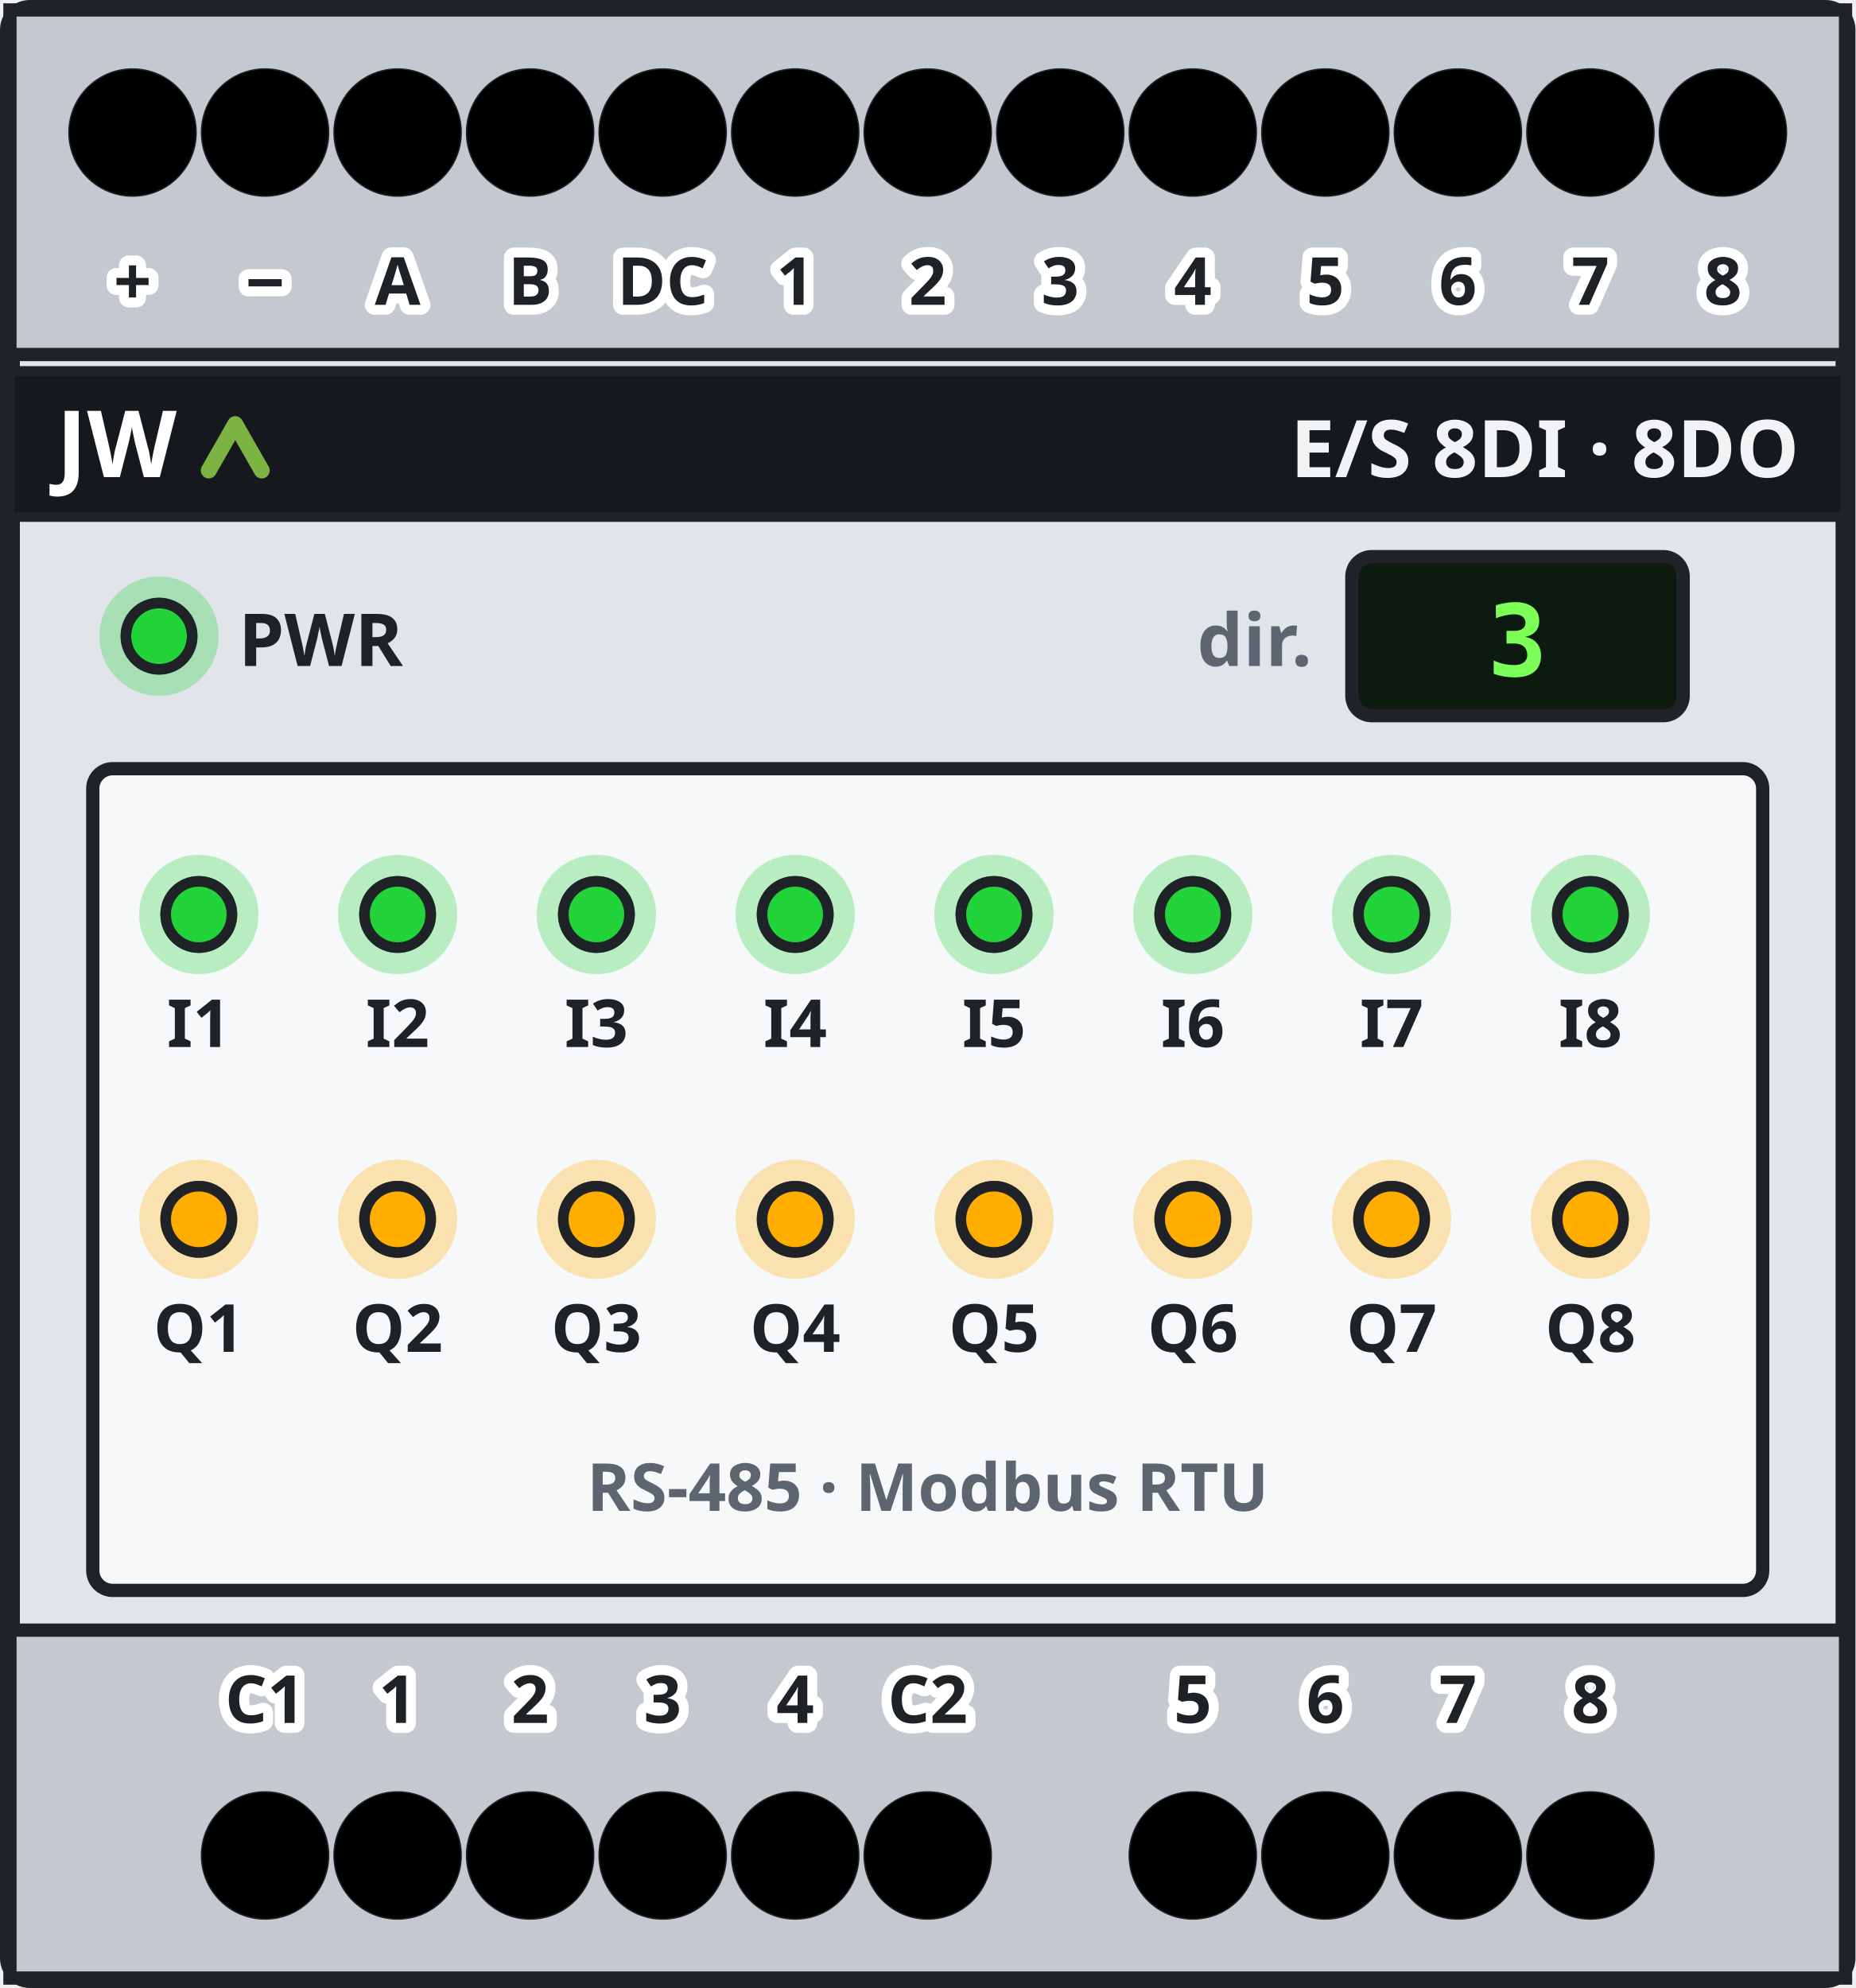
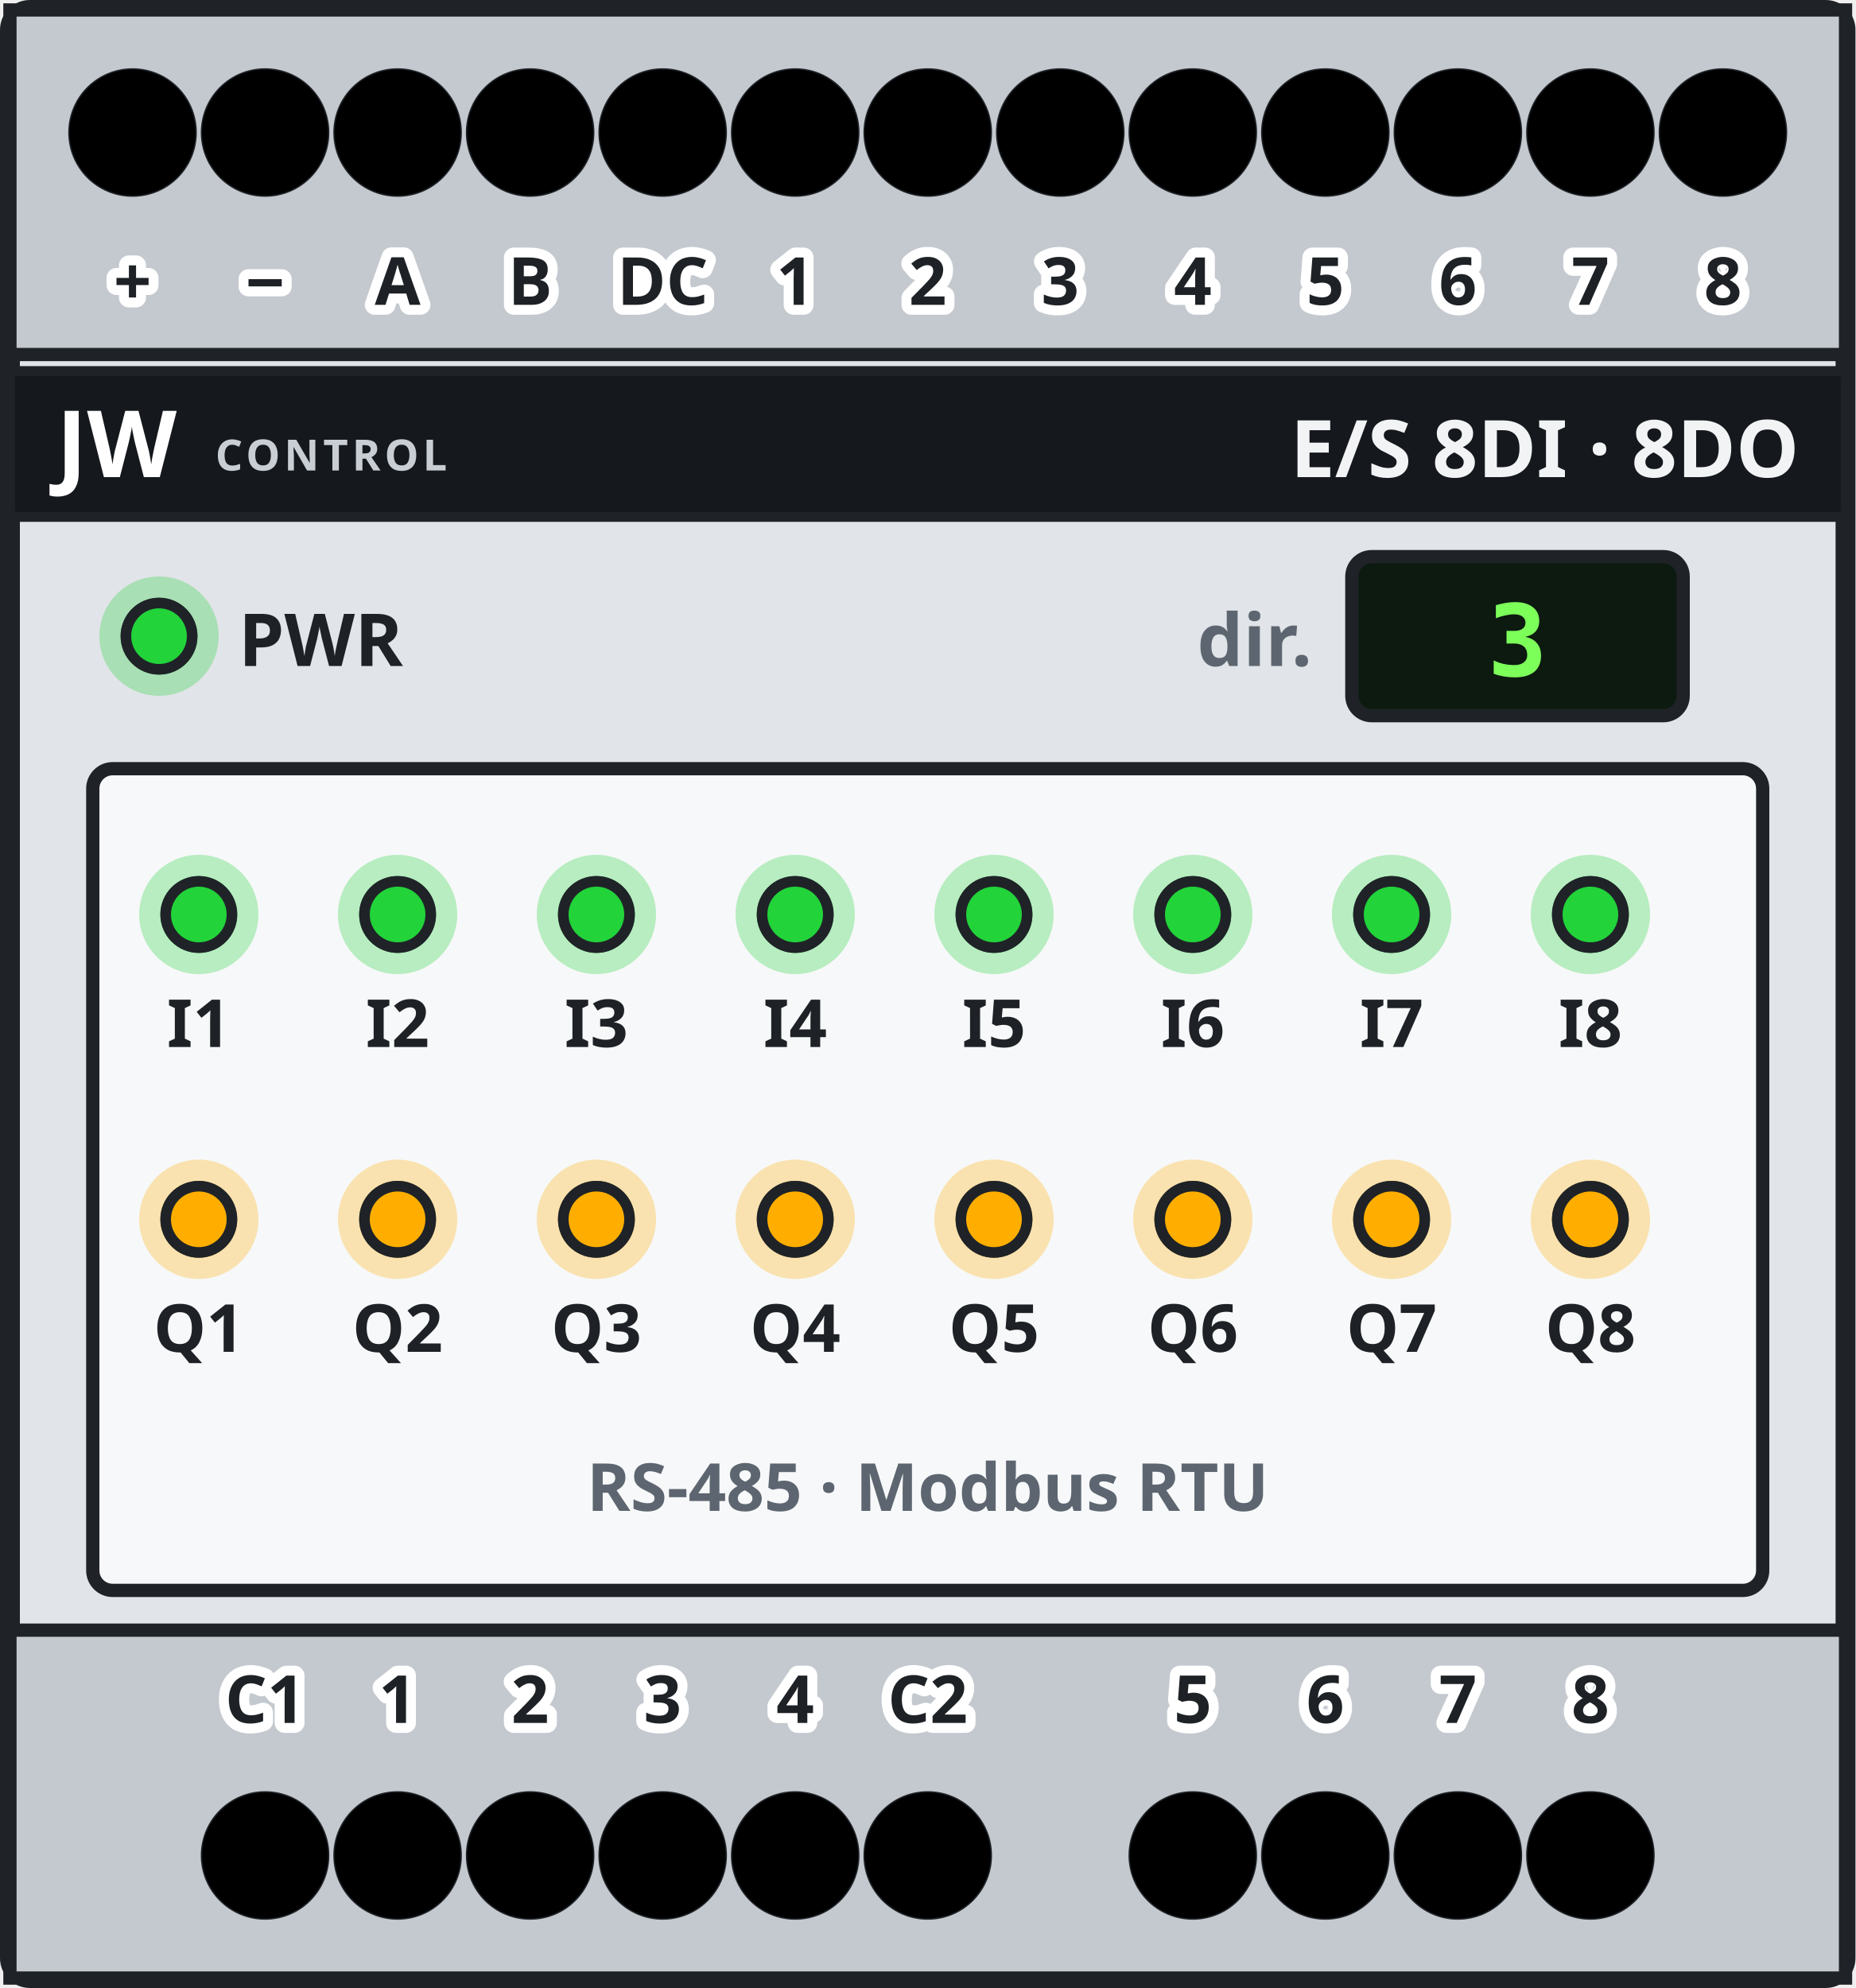
<svg xmlns="http://www.w3.org/2000/svg" viewBox="0 0 280 300" width="280" height="300" font-family="Segoe UI,Noto Sans,Arial,sans-serif">
  <rect x="1.5" y="1.5" width="277" height="297" rx="3" fill="#e1e4e8" stroke="#1f2328" stroke-width="3" />
  <rect x="1.5" y="1.5" width="277" height="52" fill="#c4c9cf" stroke="#1f2328" stroke-width="2" />
  <rect x="1.5" y="246" width="277" height="52.5" fill="#c4c9cf" stroke="#1f2328" stroke-width="2" />
  <circle cx="20" cy="20" r="8.5" fill="#fbfbfc" stroke="#1f2328" stroke-width="2.4" />
  <circle cx="20" cy="20" r="5.3" fill="none" stroke="#a3aab2" stroke-width="1.2" />
  <path d="M15.3 20h9.4 M20 15.3v9.4" fill="none" stroke="#2a2e33" stroke-width="3.4" stroke-linecap="round" />
  <circle class="jw-term" data-term="+" cx="20" cy="20" r="9.5" />
  <text x="20" y="46" font-size="10" font-weight="800" fill="#1e2226" text-anchor="middle" stroke="#ffffff" stroke-width="3" paint-order="stroke" stroke-linejoin="round">+</text>
  <circle cx="40" cy="20" r="8.5" fill="#fbfbfc" stroke="#1f2328" stroke-width="2.4" />
  <circle cx="40" cy="20" r="5.3" fill="none" stroke="#a3aab2" stroke-width="1.2" />
  <path d="M35.3 20h9.4 M40 15.3v9.4" fill="none" stroke="#2a2e33" stroke-width="3.4" stroke-linecap="round" />
  <circle class="jw-term" data-term="-" cx="40" cy="20" r="9.5" />
  <text x="40" y="46" font-size="10" font-weight="800" fill="#1e2226" text-anchor="middle" stroke="#ffffff" stroke-width="3" paint-order="stroke" stroke-linejoin="round">−</text>
  <circle cx="60" cy="20" r="8.5" fill="#fbfbfc" stroke="#1f2328" stroke-width="2.4" />
  <circle cx="60" cy="20" r="5.3" fill="none" stroke="#a3aab2" stroke-width="1.2" />
  <path d="M55.3 20h9.4 M60 15.3v9.4" fill="none" stroke="#2a2e33" stroke-width="3.4" stroke-linecap="round" />
  <circle class="jw-term" data-term="A" cx="60" cy="20" r="9.5" />
  <text x="60" y="46" font-size="10" font-weight="800" fill="#1e2226" text-anchor="middle" stroke="#ffffff" stroke-width="3" paint-order="stroke" stroke-linejoin="round">A</text>
  <circle cx="80" cy="20" r="8.5" fill="#fbfbfc" stroke="#1f2328" stroke-width="2.4" />
  <circle cx="80" cy="20" r="5.3" fill="none" stroke="#a3aab2" stroke-width="1.2" />
  <path d="M75.3 20h9.4 M80 15.3v9.4" fill="none" stroke="#2a2e33" stroke-width="3.4" stroke-linecap="round" />
  <circle class="jw-term" data-term="B" cx="80" cy="20" r="9.5" />
  <text x="80" y="46" font-size="10" font-weight="800" fill="#1e2226" text-anchor="middle" stroke="#ffffff" stroke-width="3" paint-order="stroke" stroke-linejoin="round">B</text>
  <circle cx="100" cy="20" r="8.5" fill="#fbfbfc" stroke="#1f2328" stroke-width="2.4" />
  <circle cx="100" cy="20" r="5.3" fill="none" stroke="#a3aab2" stroke-width="1.2" />
  <path d="M95.3 20h9.4 M100 15.3v9.4" fill="none" stroke="#2a2e33" stroke-width="3.4" stroke-linecap="round" />
  <circle class="jw-term" data-term="DC" cx="100" cy="20" r="9.5" />
  <text x="100" y="46" font-size="10" font-weight="800" fill="#1e2226" text-anchor="middle" stroke="#ffffff" stroke-width="3" paint-order="stroke" stroke-linejoin="round">DC</text>
  <circle cx="120" cy="20" r="8.5" fill="#fbfbfc" stroke="#1f2328" stroke-width="2.4" />
  <circle cx="120" cy="20" r="5.3" fill="none" stroke="#a3aab2" stroke-width="1.2" />
  <path d="M115.3 20h9.4 M120 15.3v9.4" fill="none" stroke="#2a2e33" stroke-width="3.4" stroke-linecap="round" />
  <circle class="jw-term" data-term="DI1" cx="120" cy="20" r="9.5" />
  <text x="120" y="46" font-size="10" font-weight="800" fill="#1e2226" text-anchor="middle" stroke="#ffffff" stroke-width="3" paint-order="stroke" stroke-linejoin="round">1</text>
  <circle cx="140" cy="20" r="8.5" fill="#fbfbfc" stroke="#1f2328" stroke-width="2.4" />
  <circle cx="140" cy="20" r="5.3" fill="none" stroke="#a3aab2" stroke-width="1.2" />
  <path d="M135.3 20h9.4 M140 15.3v9.4" fill="none" stroke="#2a2e33" stroke-width="3.4" stroke-linecap="round" />
  <circle class="jw-term" data-term="DI2" cx="140" cy="20" r="9.5" />
  <text x="140" y="46" font-size="10" font-weight="800" fill="#1e2226" text-anchor="middle" stroke="#ffffff" stroke-width="3" paint-order="stroke" stroke-linejoin="round">2</text>
  <circle cx="160" cy="20" r="8.5" fill="#fbfbfc" stroke="#1f2328" stroke-width="2.4" />
  <circle cx="160" cy="20" r="5.3" fill="none" stroke="#a3aab2" stroke-width="1.2" />
  <path d="M155.3 20h9.4 M160 15.3v9.4" fill="none" stroke="#2a2e33" stroke-width="3.4" stroke-linecap="round" />
  <circle class="jw-term" data-term="DI3" cx="160" cy="20" r="9.5" />
  <text x="160" y="46" font-size="10" font-weight="800" fill="#1e2226" text-anchor="middle" stroke="#ffffff" stroke-width="3" paint-order="stroke" stroke-linejoin="round">3</text>
  <circle cx="180" cy="20" r="8.5" fill="#fbfbfc" stroke="#1f2328" stroke-width="2.4" />
  <circle cx="180" cy="20" r="5.3" fill="none" stroke="#a3aab2" stroke-width="1.2" />
  <path d="M175.3 20h9.4 M180 15.3v9.4" fill="none" stroke="#2a2e33" stroke-width="3.4" stroke-linecap="round" />
  <circle class="jw-term" data-term="DI4" cx="180" cy="20" r="9.5" />
  <text x="180" y="46" font-size="10" font-weight="800" fill="#1e2226" text-anchor="middle" stroke="#ffffff" stroke-width="3" paint-order="stroke" stroke-linejoin="round">4</text>
  <circle cx="200" cy="20" r="8.5" fill="#fbfbfc" stroke="#1f2328" stroke-width="2.4" />
  <circle cx="200" cy="20" r="5.3" fill="none" stroke="#a3aab2" stroke-width="1.2" />
  <path d="M195.3 20h9.4 M200 15.3v9.4" fill="none" stroke="#2a2e33" stroke-width="3.4" stroke-linecap="round" />
  <circle class="jw-term" data-term="DI5" cx="200" cy="20" r="9.5" />
  <text x="200" y="46" font-size="10" font-weight="800" fill="#1e2226" text-anchor="middle" stroke="#ffffff" stroke-width="3" paint-order="stroke" stroke-linejoin="round">5</text>
  <circle cx="220" cy="20" r="8.5" fill="#fbfbfc" stroke="#1f2328" stroke-width="2.4" />
  <circle cx="220" cy="20" r="5.3" fill="none" stroke="#a3aab2" stroke-width="1.2" />
  <path d="M215.3 20h9.4 M220 15.3v9.4" fill="none" stroke="#2a2e33" stroke-width="3.4" stroke-linecap="round" />
  <circle class="jw-term" data-term="DI6" cx="220" cy="20" r="9.5" />
  <text x="220" y="46" font-size="10" font-weight="800" fill="#1e2226" text-anchor="middle" stroke="#ffffff" stroke-width="3" paint-order="stroke" stroke-linejoin="round">6</text>
  <circle cx="240" cy="20" r="8.5" fill="#fbfbfc" stroke="#1f2328" stroke-width="2.4" />
  <circle cx="240" cy="20" r="5.3" fill="none" stroke="#a3aab2" stroke-width="1.2" />
  <path d="M235.3 20h9.4 M240 15.3v9.4" fill="none" stroke="#2a2e33" stroke-width="3.4" stroke-linecap="round" />
  <circle class="jw-term" data-term="DI7" cx="240" cy="20" r="9.5" />
  <text x="240" y="46" font-size="10" font-weight="800" fill="#1e2226" text-anchor="middle" stroke="#ffffff" stroke-width="3" paint-order="stroke" stroke-linejoin="round">7</text>
  <circle cx="260" cy="20" r="8.5" fill="#fbfbfc" stroke="#1f2328" stroke-width="2.4" />
  <circle cx="260" cy="20" r="5.3" fill="none" stroke="#a3aab2" stroke-width="1.2" />
  <path d="M255.3 20h9.4 M260 15.3v9.4" fill="none" stroke="#2a2e33" stroke-width="3.4" stroke-linecap="round" />
  <circle class="jw-term" data-term="DI8" cx="260" cy="20" r="9.5" />
  <text x="260" y="46" font-size="10" font-weight="800" fill="#1e2226" text-anchor="middle" stroke="#ffffff" stroke-width="3" paint-order="stroke" stroke-linejoin="round">8</text>
  <circle cx="40" cy="280" r="8.5" fill="#fbfbfc" stroke="#1f2328" stroke-width="2.4" />
  <circle cx="40" cy="280" r="5.3" fill="none" stroke="#a3aab2" stroke-width="1.2" />
  <path d="M35.3 280h9.4 M40 275.3v9.4" fill="none" stroke="#2a2e33" stroke-width="3.4" stroke-linecap="round" />
  <circle class="jw-term" data-term="C1" cx="40" cy="280" r="9.5" data-side="b" />
  <text x="40" y="260" font-size="10" font-weight="800" fill="#1e2226" text-anchor="middle" stroke="#ffffff" stroke-width="3" paint-order="stroke" stroke-linejoin="round">C1</text>
  <circle cx="60" cy="280" r="8.5" fill="#fbfbfc" stroke="#1f2328" stroke-width="2.4" />
  <circle cx="60" cy="280" r="5.3" fill="none" stroke="#a3aab2" stroke-width="1.2" />
  <path d="M55.3 280h9.4 M60 275.3v9.4" fill="none" stroke="#2a2e33" stroke-width="3.4" stroke-linecap="round" />
  <circle class="jw-term" data-term="DO1" cx="60" cy="280" r="9.5" data-side="b" />
  <text x="60" y="260" font-size="10" font-weight="800" fill="#1e2226" text-anchor="middle" stroke="#ffffff" stroke-width="3" paint-order="stroke" stroke-linejoin="round">1</text>
  <circle cx="80" cy="280" r="8.5" fill="#fbfbfc" stroke="#1f2328" stroke-width="2.4" />
  <circle cx="80" cy="280" r="5.3" fill="none" stroke="#a3aab2" stroke-width="1.2" />
  <path d="M75.3 280h9.4 M80 275.3v9.4" fill="none" stroke="#2a2e33" stroke-width="3.4" stroke-linecap="round" />
  <circle class="jw-term" data-term="DO2" cx="80" cy="280" r="9.5" data-side="b" />
  <text x="80" y="260" font-size="10" font-weight="800" fill="#1e2226" text-anchor="middle" stroke="#ffffff" stroke-width="3" paint-order="stroke" stroke-linejoin="round">2</text>
  <circle cx="100" cy="280" r="8.5" fill="#fbfbfc" stroke="#1f2328" stroke-width="2.4" />
  <circle cx="100" cy="280" r="5.3" fill="none" stroke="#a3aab2" stroke-width="1.2" />
  <path d="M95.3 280h9.4 M100 275.3v9.4" fill="none" stroke="#2a2e33" stroke-width="3.4" stroke-linecap="round" />
  <circle class="jw-term" data-term="DO3" cx="100" cy="280" r="9.5" data-side="b" />
  <text x="100" y="260" font-size="10" font-weight="800" fill="#1e2226" text-anchor="middle" stroke="#ffffff" stroke-width="3" paint-order="stroke" stroke-linejoin="round">3</text>
  <circle cx="120" cy="280" r="8.5" fill="#fbfbfc" stroke="#1f2328" stroke-width="2.4" />
  <circle cx="120" cy="280" r="5.3" fill="none" stroke="#a3aab2" stroke-width="1.2" />
  <path d="M115.3 280h9.4 M120 275.3v9.4" fill="none" stroke="#2a2e33" stroke-width="3.4" stroke-linecap="round" />
  <circle class="jw-term" data-term="DO4" cx="120" cy="280" r="9.5" data-side="b" />
  <text x="120" y="260" font-size="10" font-weight="800" fill="#1e2226" text-anchor="middle" stroke="#ffffff" stroke-width="3" paint-order="stroke" stroke-linejoin="round">4</text>
  <circle cx="140" cy="280" r="8.5" fill="#fbfbfc" stroke="#1f2328" stroke-width="2.4" />
  <circle cx="140" cy="280" r="5.3" fill="none" stroke="#a3aab2" stroke-width="1.2" />
  <path d="M135.3 280h9.4 M140 275.3v9.4" fill="none" stroke="#2a2e33" stroke-width="3.4" stroke-linecap="round" />
  <circle class="jw-term" data-term="C2" cx="140" cy="280" r="9.5" data-side="b" />
  <text x="140" y="260" font-size="10" font-weight="800" fill="#1e2226" text-anchor="middle" stroke="#ffffff" stroke-width="3" paint-order="stroke" stroke-linejoin="round">C2</text>
  <circle cx="180" cy="280" r="8.5" fill="#fbfbfc" stroke="#1f2328" stroke-width="2.4" />
  <circle cx="180" cy="280" r="5.3" fill="none" stroke="#a3aab2" stroke-width="1.2" />
  <path d="M175.3 280h9.4 M180 275.3v9.4" fill="none" stroke="#2a2e33" stroke-width="3.4" stroke-linecap="round" />
  <circle class="jw-term" data-term="DO5" cx="180" cy="280" r="9.5" data-side="b" />
  <text x="180" y="260" font-size="10" font-weight="800" fill="#1e2226" text-anchor="middle" stroke="#ffffff" stroke-width="3" paint-order="stroke" stroke-linejoin="round">5</text>
  <circle cx="200" cy="280" r="8.5" fill="#fbfbfc" stroke="#1f2328" stroke-width="2.4" />
  <circle cx="200" cy="280" r="5.3" fill="none" stroke="#a3aab2" stroke-width="1.2" />
  <path d="M195.3 280h9.4 M200 275.3v9.4" fill="none" stroke="#2a2e33" stroke-width="3.4" stroke-linecap="round" />
  <circle class="jw-term" data-term="DO6" cx="200" cy="280" r="9.5" data-side="b" />
  <text x="200" y="260" font-size="10" font-weight="800" fill="#1e2226" text-anchor="middle" stroke="#ffffff" stroke-width="3" paint-order="stroke" stroke-linejoin="round">6</text>
  <circle cx="220" cy="280" r="8.5" fill="#fbfbfc" stroke="#1f2328" stroke-width="2.4" />
  <circle cx="220" cy="280" r="5.3" fill="none" stroke="#a3aab2" stroke-width="1.2" />
  <path d="M215.3 280h9.4 M220 275.3v9.4" fill="none" stroke="#2a2e33" stroke-width="3.4" stroke-linecap="round" />
  <circle class="jw-term" data-term="DO7" cx="220" cy="280" r="9.5" data-side="b" />
  <text x="220" y="260" font-size="10" font-weight="800" fill="#1e2226" text-anchor="middle" stroke="#ffffff" stroke-width="3" paint-order="stroke" stroke-linejoin="round">7</text>
  <circle cx="240" cy="280" r="8.5" fill="#fbfbfc" stroke="#1f2328" stroke-width="2.4" />
  <circle cx="240" cy="280" r="5.3" fill="none" stroke="#a3aab2" stroke-width="1.2" />
  <path d="M235.3 280h9.4 M240 275.3v9.4" fill="none" stroke="#2a2e33" stroke-width="3.4" stroke-linecap="round" />
  <circle class="jw-term" data-term="DO8" cx="240" cy="280" r="9.5" data-side="b" />
  <text x="240" y="260" font-size="10" font-weight="800" fill="#1e2226" text-anchor="middle" stroke="#ffffff" stroke-width="3" paint-order="stroke" stroke-linejoin="round">8</text>
  <rect x="1.5" y="56" width="277" height="22" fill="#15181c" stroke="#1f2328" stroke-width="1.5" />
  <text x="8.5" y="72" font-size="14" font-weight="900" fill="#fff" text-anchor="start">JW</text>
-   <path d="M31.5 71 l4 -7 l4 7" fill="none" stroke="#7cb342" stroke-width="2.4" stroke-linecap="round" stroke-linejoin="round" />
+   <text x="32.5" y="71" font-size="6.5" font-weight="800" fill="#c9ced4" text-anchor="start" letter-spacing=".6">CONTROL</text>
  <text x="271.5" y="72" font-size="12" font-weight="800" fill="#f1f3f5" text-anchor="end">E/S 8DI · 8DO</text>
  <circle cx="24" cy="96" r="5" fill="#3d434b" stroke="#1f2328" stroke-width="1.6" />
  <g data-show="out.powered">
    <circle cx="24" cy="96" r="9" fill="#22d33a" stroke="none" stroke-width="0" opacity=".3" />
    <circle cx="24" cy="96" r="5" fill="#22d33a" stroke="#1f2328" stroke-width="1.6" />
  </g>
  <text x="36" y="100.5" font-size="11" font-weight="900" fill="#1e2226" text-anchor="start">PWR</text>
  <text x="198" y="100.5" font-size="11" font-weight="800" fill="#5d6670" text-anchor="end">dir.</text>
  <rect x="204" y="84" width="50" height="24" rx="3" fill="#0c1a10" stroke="#1f2328" stroke-width="2" />
  <text x="229" y="102" font-size="15" font-weight="800" fill="#7dff5a" text-anchor="middle" font-family="Consolas,DejaVu Sans Mono,monospace" data-text="param.address">3</text>
  <rect x="14" y="116" width="252" height="124" rx="3" fill="#f7f8f9" stroke="#1f2328" stroke-width="2" />
  <circle cx="30" cy="138" r="5" fill="#3d434b" stroke="#1f2328" stroke-width="1.6" />
  <g data-show="out.di1">
    <circle cx="30" cy="138" r="9" fill="#22d33a" stroke="none" stroke-width="0" opacity=".3" />
    <circle cx="30" cy="138" r="5" fill="#22d33a" stroke="#1f2328" stroke-width="1.6" />
  </g>
  <text x="30" y="158" font-size="10" font-weight="900" fill="#1e2226" text-anchor="middle">I1</text>
  <circle cx="30" cy="184" r="5" fill="#3d434b" stroke="#1f2328" stroke-width="1.6" />
  <g data-show="out.do1">
    <circle cx="30" cy="184" r="9" fill="#ffae00" stroke="none" stroke-width="0" opacity=".3" />
    <circle cx="30" cy="184" r="5" fill="#ffae00" stroke="#1f2328" stroke-width="1.6" />
  </g>
  <text x="30" y="204" font-size="10" font-weight="900" fill="#1e2226" text-anchor="middle">Q1</text>
  <circle cx="60" cy="138" r="5" fill="#3d434b" stroke="#1f2328" stroke-width="1.6" />
  <g data-show="out.di2">
    <circle cx="60" cy="138" r="9" fill="#22d33a" stroke="none" stroke-width="0" opacity=".3" />
    <circle cx="60" cy="138" r="5" fill="#22d33a" stroke="#1f2328" stroke-width="1.6" />
  </g>
  <text x="60" y="158" font-size="10" font-weight="900" fill="#1e2226" text-anchor="middle">I2</text>
  <circle cx="60" cy="184" r="5" fill="#3d434b" stroke="#1f2328" stroke-width="1.6" />
  <g data-show="out.do2">
    <circle cx="60" cy="184" r="9" fill="#ffae00" stroke="none" stroke-width="0" opacity=".3" />
    <circle cx="60" cy="184" r="5" fill="#ffae00" stroke="#1f2328" stroke-width="1.6" />
  </g>
  <text x="60" y="204" font-size="10" font-weight="900" fill="#1e2226" text-anchor="middle">Q2</text>
  <circle cx="90" cy="138" r="5" fill="#3d434b" stroke="#1f2328" stroke-width="1.6" />
  <g data-show="out.di3">
    <circle cx="90" cy="138" r="9" fill="#22d33a" stroke="none" stroke-width="0" opacity=".3" />
    <circle cx="90" cy="138" r="5" fill="#22d33a" stroke="#1f2328" stroke-width="1.6" />
  </g>
  <text x="90" y="158" font-size="10" font-weight="900" fill="#1e2226" text-anchor="middle">I3</text>
  <circle cx="90" cy="184" r="5" fill="#3d434b" stroke="#1f2328" stroke-width="1.6" />
  <g data-show="out.do3">
    <circle cx="90" cy="184" r="9" fill="#ffae00" stroke="none" stroke-width="0" opacity=".3" />
    <circle cx="90" cy="184" r="5" fill="#ffae00" stroke="#1f2328" stroke-width="1.6" />
  </g>
  <text x="90" y="204" font-size="10" font-weight="900" fill="#1e2226" text-anchor="middle">Q3</text>
  <circle cx="120" cy="138" r="5" fill="#3d434b" stroke="#1f2328" stroke-width="1.6" />
  <g data-show="out.di4">
    <circle cx="120" cy="138" r="9" fill="#22d33a" stroke="none" stroke-width="0" opacity=".3" />
    <circle cx="120" cy="138" r="5" fill="#22d33a" stroke="#1f2328" stroke-width="1.6" />
  </g>
  <text x="120" y="158" font-size="10" font-weight="900" fill="#1e2226" text-anchor="middle">I4</text>
  <circle cx="120" cy="184" r="5" fill="#3d434b" stroke="#1f2328" stroke-width="1.6" />
  <g data-show="out.do4">
    <circle cx="120" cy="184" r="9" fill="#ffae00" stroke="none" stroke-width="0" opacity=".3" />
    <circle cx="120" cy="184" r="5" fill="#ffae00" stroke="#1f2328" stroke-width="1.6" />
  </g>
  <text x="120" y="204" font-size="10" font-weight="900" fill="#1e2226" text-anchor="middle">Q4</text>
  <circle cx="150" cy="138" r="5" fill="#3d434b" stroke="#1f2328" stroke-width="1.6" />
  <g data-show="out.di5">
    <circle cx="150" cy="138" r="9" fill="#22d33a" stroke="none" stroke-width="0" opacity=".3" />
    <circle cx="150" cy="138" r="5" fill="#22d33a" stroke="#1f2328" stroke-width="1.6" />
  </g>
  <text x="150" y="158" font-size="10" font-weight="900" fill="#1e2226" text-anchor="middle">I5</text>
  <circle cx="150" cy="184" r="5" fill="#3d434b" stroke="#1f2328" stroke-width="1.6" />
  <g data-show="out.do5">
    <circle cx="150" cy="184" r="9" fill="#ffae00" stroke="none" stroke-width="0" opacity=".3" />
    <circle cx="150" cy="184" r="5" fill="#ffae00" stroke="#1f2328" stroke-width="1.6" />
  </g>
  <text x="150" y="204" font-size="10" font-weight="900" fill="#1e2226" text-anchor="middle">Q5</text>
  <circle cx="180" cy="138" r="5" fill="#3d434b" stroke="#1f2328" stroke-width="1.6" />
  <g data-show="out.di6">
    <circle cx="180" cy="138" r="9" fill="#22d33a" stroke="none" stroke-width="0" opacity=".3" />
    <circle cx="180" cy="138" r="5" fill="#22d33a" stroke="#1f2328" stroke-width="1.6" />
  </g>
  <text x="180" y="158" font-size="10" font-weight="900" fill="#1e2226" text-anchor="middle">I6</text>
  <circle cx="180" cy="184" r="5" fill="#3d434b" stroke="#1f2328" stroke-width="1.6" />
  <g data-show="out.do6">
    <circle cx="180" cy="184" r="9" fill="#ffae00" stroke="none" stroke-width="0" opacity=".3" />
    <circle cx="180" cy="184" r="5" fill="#ffae00" stroke="#1f2328" stroke-width="1.6" />
  </g>
  <text x="180" y="204" font-size="10" font-weight="900" fill="#1e2226" text-anchor="middle">Q6</text>
  <circle cx="210" cy="138" r="5" fill="#3d434b" stroke="#1f2328" stroke-width="1.6" />
  <g data-show="out.di7">
    <circle cx="210" cy="138" r="9" fill="#22d33a" stroke="none" stroke-width="0" opacity=".3" />
    <circle cx="210" cy="138" r="5" fill="#22d33a" stroke="#1f2328" stroke-width="1.6" />
  </g>
  <text x="210" y="158" font-size="10" font-weight="900" fill="#1e2226" text-anchor="middle">I7</text>
  <circle cx="210" cy="184" r="5" fill="#3d434b" stroke="#1f2328" stroke-width="1.6" />
  <g data-show="out.do7">
    <circle cx="210" cy="184" r="9" fill="#ffae00" stroke="none" stroke-width="0" opacity=".3" />
    <circle cx="210" cy="184" r="5" fill="#ffae00" stroke="#1f2328" stroke-width="1.6" />
  </g>
  <text x="210" y="204" font-size="10" font-weight="900" fill="#1e2226" text-anchor="middle">Q7</text>
  <circle cx="240" cy="138" r="5" fill="#3d434b" stroke="#1f2328" stroke-width="1.6" />
  <g data-show="out.di8">
    <circle cx="240" cy="138" r="9" fill="#22d33a" stroke="none" stroke-width="0" opacity=".3" />
    <circle cx="240" cy="138" r="5" fill="#22d33a" stroke="#1f2328" stroke-width="1.6" />
  </g>
  <text x="240" y="158" font-size="10" font-weight="900" fill="#1e2226" text-anchor="middle">I8</text>
  <circle cx="240" cy="184" r="5" fill="#3d434b" stroke="#1f2328" stroke-width="1.6" />
  <g data-show="out.do8">
    <circle cx="240" cy="184" r="9" fill="#ffae00" stroke="none" stroke-width="0" opacity=".3" />
    <circle cx="240" cy="184" r="5" fill="#ffae00" stroke="#1f2328" stroke-width="1.6" />
  </g>
  <text x="240" y="204" font-size="10" font-weight="900" fill="#1e2226" text-anchor="middle">Q8</text>
  <text x="140" y="228" font-size="10" font-weight="800" fill="#5d6670" text-anchor="middle">RS-485 · Modbus RTU</text>
</svg>
